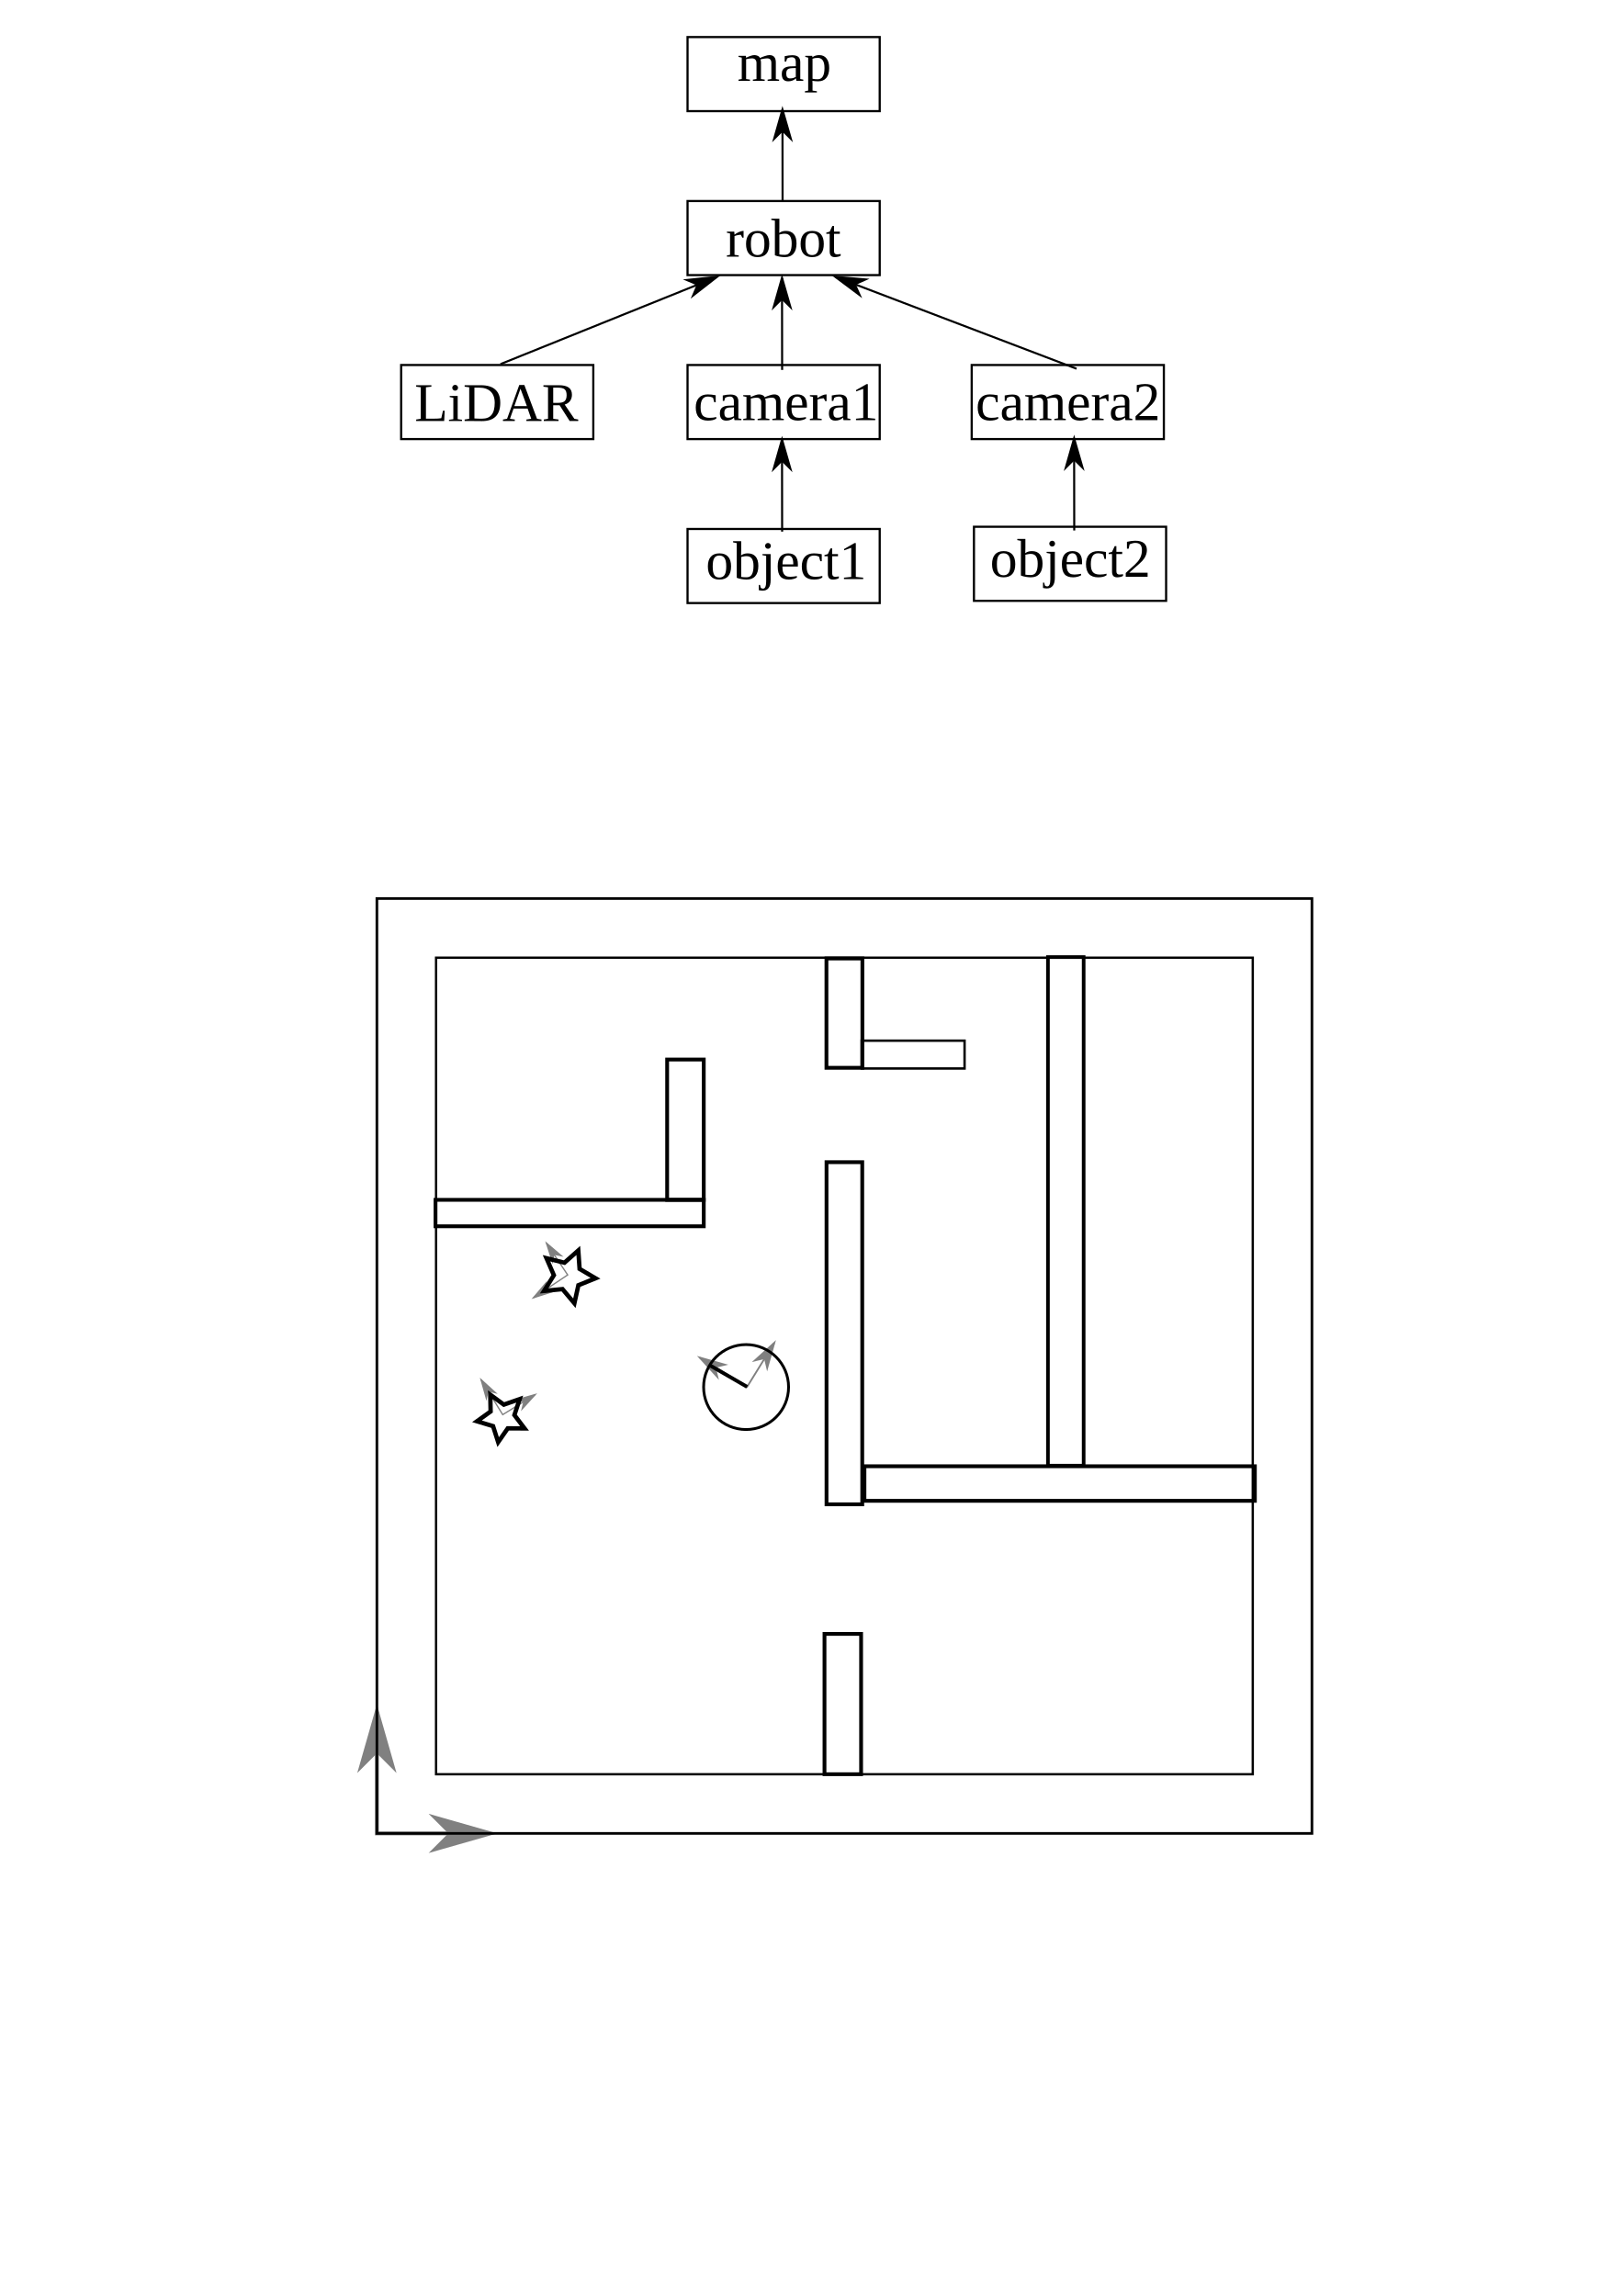
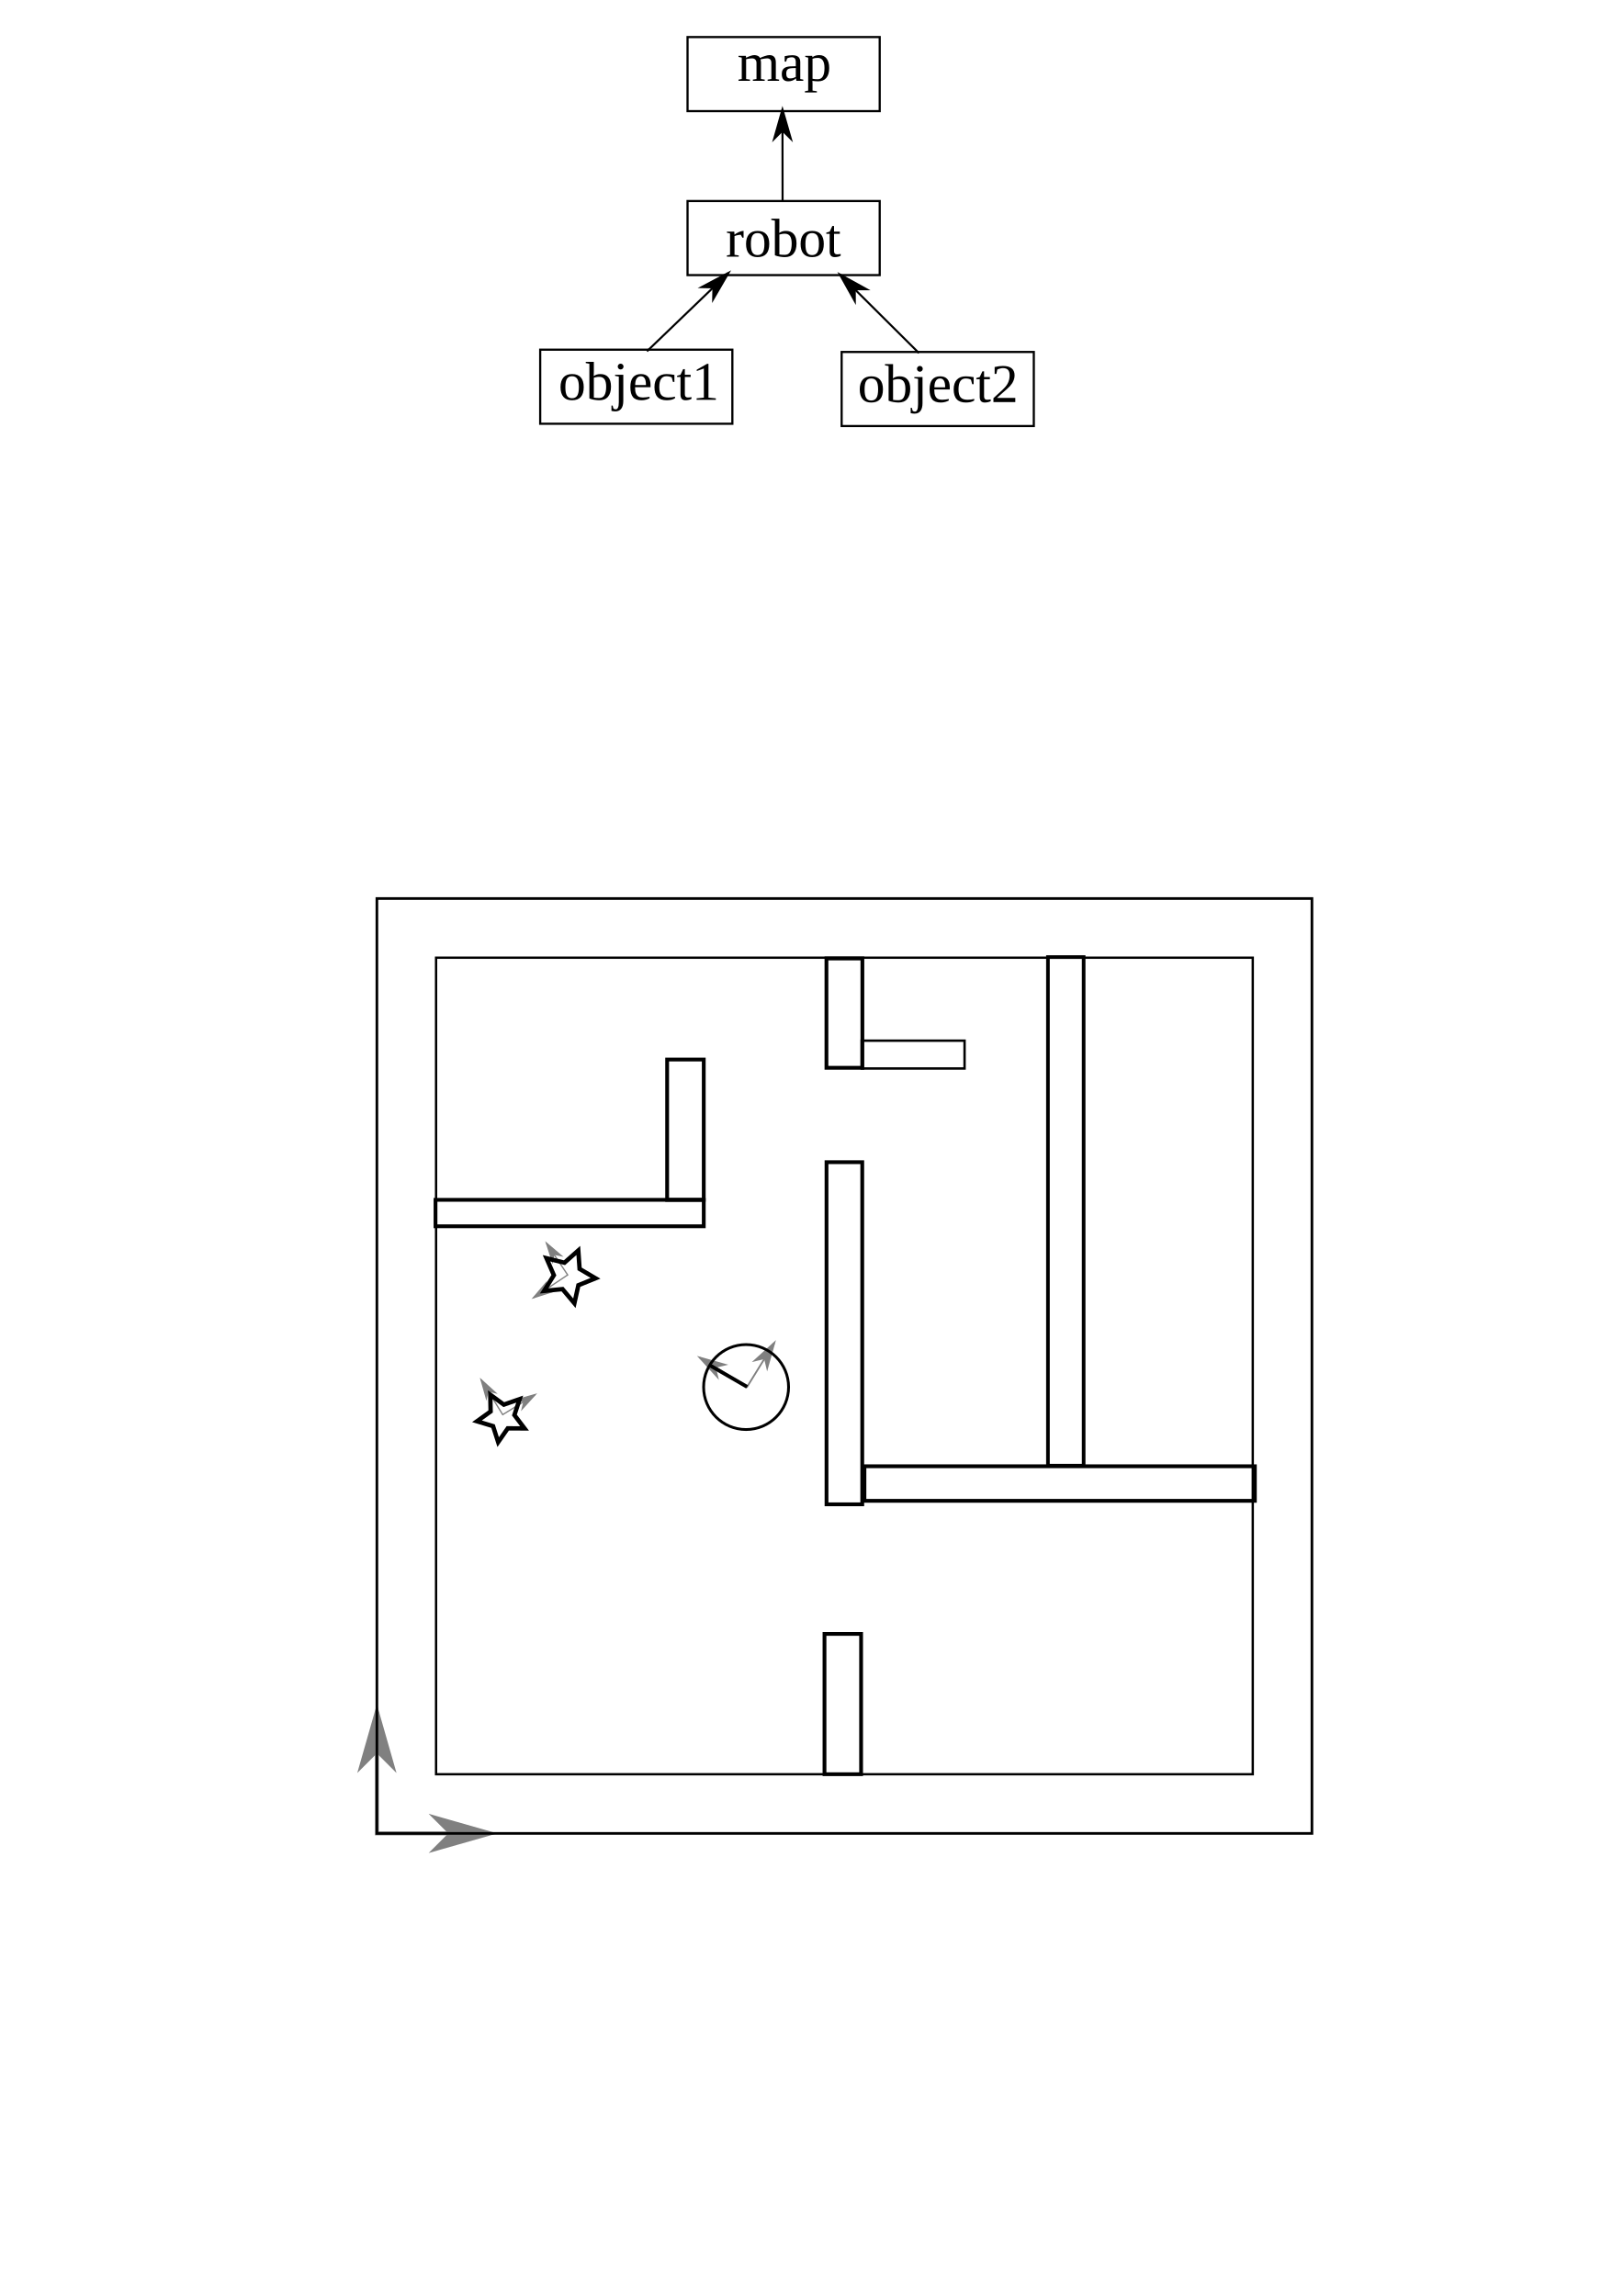
<svg xmlns="http://www.w3.org/2000/svg" id="svg8" version="1.1" viewBox="0 0 210 297" height="297mm" width="210mm">
  <defs id="defs2">
    <marker style="overflow:visible" id="marker1921" refX="0.0" refY="0.0" orient="auto">
      <path transform="scale(0.8) translate(12.5,0)" style="fill-rule:evenodd;fill:context-stroke;stroke:context-stroke;stroke-width:1.0pt" d="M 0.0,0.0 L 5.0,-5.0 L -12.5,0.0 L 5.0,5.0 L 0.0,0.0 z " id="path1614" />
    </marker>
    <marker style="overflow:visible;" id="Arrow1Lend" refX="0.0" refY="0.0" orient="auto">
      <path transform="scale(0.8) rotate(180) translate(12.5,0)" style="fill-rule:evenodd;fill:context-stroke;stroke:context-stroke;stroke-width:1.0pt;" d="M 0.0,0.0 L 5.0,-5.0 L -12.5,0.0 L 5.0,5.0 L 0.0,0.0 z " id="path1617" />
    </marker>
    <marker style="overflow:visible" id="Arrow1Lstart" refX="0.0" refY="0.0" orient="auto">
      <path transform="scale(0.8) translate(12.5,0)" style="fill-rule:evenodd;stroke:#000000;stroke-width:1pt;stroke-opacity:1;fill:#000000;fill-opacity:1" d="M 0.0,0.0 L 5.0,-5.0 L -12.5,0.0 L 5.0,5.0 L 0.0,0.0 z " id="path1091" />
    </marker>
    <marker orient="auto" refY="0" refX="0" id="Arrow1Lstart-2" style="overflow:visible">
      <path id="path1091-9" d="M 0,0 5,-5 -12.5,0 5,5 Z" style="fill:#000000;fill-opacity:1;fill-rule:evenodd;stroke:#000000;stroke-width:1pt;stroke-opacity:1" transform="matrix(0.8,0,0,0.8,10,0)" />
    </marker>
    <marker orient="auto" refY="0" refX="0" id="Arrow1Lstart-3" style="overflow:visible">
      <path id="path1091-2" d="M 0,0 5,-5 -12.5,0 5,5 Z" style="fill:#000000;fill-opacity:1;fill-rule:evenodd;stroke:#000000;stroke-width:1pt;stroke-opacity:1" transform="matrix(0.8,0,0,0.8,10,0)" />
    </marker>
    <marker orient="auto" refY="0" refX="0" id="Arrow1Lstart-35" style="overflow:visible">
      <path id="path1091-8" d="M 0,0 5,-5 -12.5,0 5,5 Z" style="fill:#000000;fill-opacity:1;fill-rule:evenodd;stroke:#000000;stroke-width:1pt;stroke-opacity:1" transform="matrix(0.8,0,0,0.8,10,0)" />
    </marker>
    <marker orient="auto" refY="0" refX="0" id="Arrow1Lstart-9" style="overflow:visible">
      <path id="path1091-7" d="M 0,0 5,-5 -12.5,0 5,5 Z" style="fill:#000000;fill-opacity:1;fill-rule:evenodd;stroke:#000000;stroke-width:1pt;stroke-opacity:1" transform="matrix(0.8,0,0,0.8,10,0)" />
    </marker>
    <marker style="overflow:visible" id="Arrow1Lstart-2-6" refX="0" refY="0" orient="auto">
      <path transform="matrix(0.8,0,0,0.8,10,0)" style="fill:#000000;fill-opacity:1;fill-rule:evenodd;stroke:#000000;stroke-width:1pt;stroke-opacity:1" d="M 0,0 5,-5 -12.5,0 5,5 Z" id="path1091-9-0" />
    </marker>
    <marker style="overflow:visible" id="marker1921-3" refX="0" refY="0" orient="auto">
      <path transform="matrix(0.8,0,0,0.8,10,0)" style="fill:context-stroke;fill-rule:evenodd;stroke:context-stroke;stroke-width:1pt" d="M 0,0 5,-5 -12.5,0 5,5 Z" id="path1614-4" />
    </marker>
    <marker style="overflow:visible" id="Arrow1Lend-0" refX="0" refY="0" orient="auto">
      <path transform="matrix(-0.8,0,0,-0.8,-10,0)" style="fill:context-stroke;fill-rule:evenodd;stroke:context-stroke;stroke-width:1pt" d="M 0,0 5,-5 -12.5,0 5,5 Z" id="path1617-8" />
    </marker>
    <marker style="overflow:visible" id="marker1921-3-0" refX="0" refY="0" orient="auto">
      <path transform="matrix(0.8,0,0,0.8,10,0)" style="fill:context-stroke;fill-rule:evenodd;stroke:context-stroke;stroke-width:1pt" d="M 0,0 5,-5 -12.5,0 5,5 Z" id="path1614-4-5" />
    </marker>
    <marker style="overflow:visible" id="Arrow1Lend-0-3" refX="0" refY="0" orient="auto">
      <path transform="matrix(-0.8,0,0,-0.8,-10,0)" style="fill:context-stroke;fill-rule:evenodd;stroke:context-stroke;stroke-width:1pt" d="M 0,0 5,-5 -12.5,0 5,5 Z" id="path1617-8-1" />
    </marker>
    <marker style="overflow:visible" id="marker1921-3-0-3" refX="0" refY="0" orient="auto">
      <path transform="matrix(0.8,0,0,0.8,10,0)" style="fill:context-stroke;fill-rule:evenodd;stroke:context-stroke;stroke-width:1pt" d="M 0,0 5,-5 -12.5,0 5,5 Z" id="path1614-4-5-3" />
    </marker>
    <marker style="overflow:visible" id="Arrow1Lend-0-3-0" refX="0" refY="0" orient="auto">
      <path transform="matrix(-0.8,0,0,-0.8,-10,0)" style="fill:context-stroke;fill-rule:evenodd;stroke:context-stroke;stroke-width:1pt" d="M 0,0 5,-5 -12.5,0 5,5 Z" id="path1617-8-1-0" />
    </marker>
+     <marker orient="auto" refY="0" refX="0" id="Arrow1Lstart-9-2-5-6" style="overflow:visible">
+       <path id="path1091-7-2-1-5" d="M 0,0 5,-5 -12.5,0 5,5 Z" style="fill:#000000;fill-opacity:1;fill-rule:evenodd;stroke:#000000;stroke-width:1pt;stroke-opacity:1" transform="matrix(0.8,0,0,0.8,10,0)" />
+     </marker>
+     <marker orient="auto" refY="0" refX="0" id="Arrow1Lstart-9-8-5" style="overflow:visible">
+       <path id="path1091-7-8-0" d="M 0,0 5,-5 -12.5,0 5,5 Z" style="fill:#000000;fill-opacity:1;fill-rule:evenodd;stroke:#000000;stroke-width:1pt;stroke-opacity:1" transform="matrix(0.8,0,0,0.8,10,0)" />
+     </marker>
  </defs>
  <g id="layer4">
    <path style="fill:none;stroke:#808080;stroke-width:0.5;stroke-linecap:butt;stroke-linejoin:miter;stroke-miterlimit:4;stroke-dasharray:none;stroke-opacity:1;marker-start:url(#marker1921);marker-end:url(#Arrow1Lend)" d="m 48.745,221.434 c 0,15.727 0,15.727 0,15.727 h 14.604" id="path954" />
    <path style="fill:none;stroke:#808080;stroke-width:0.228;stroke-linecap:butt;stroke-linejoin:miter;stroke-miterlimit:4;stroke-dasharray:none;stroke-opacity:1;marker-start:url(#marker1921-3);marker-end:url(#Arrow1Lend-0)" d="m 90.519,175.624 c 6.107,3.77 6.107,3.77 6.107,3.77 l 3.501,-5.671" id="path954-3" />
    <path style="fill:none;stroke:#808080;stroke-width:0.169;stroke-linecap:butt;stroke-linejoin:miter;stroke-miterlimit:4;stroke-dasharray:none;stroke-opacity:1;marker-start:url(#marker1921-3-0);marker-end:url(#Arrow1Lend-0-3)" d="m 69.009,167.858 c 4.41,-2.94 4.41,-2.94 4.41,-2.94 l -2.73,-4.095" id="path954-3-5" />
    <path style="fill:none;stroke:#808080;stroke-width:0.169;stroke-linecap:butt;stroke-linejoin:miter;stroke-miterlimit:4;stroke-dasharray:none;stroke-opacity:1;marker-start:url(#marker1921-3-0-3);marker-end:url(#Arrow1Lend-0-3-0)" d="m 62.23,178.484 c 2.787,4.509 2.787,4.509 2.787,4.509 l 4.186,-2.588" id="path954-3-5-3" />
  </g>
  <g id="layer1">
    <g transform="translate(0.07589651,-42.33333)" id="g877">
      <rect style="fill:none;fill-rule:evenodd;stroke:#000000;stroke-width:0.28;stroke-miterlimit:4;stroke-dasharray:none;stroke-opacity:1" id="rect10" width="24.853" height="9.582" x="88.847" y="47.127" />
      <text xml:space="preserve" style="font-style:normal;font-variant:normal;font-weight:normal;font-stretch:normal;font-size:7.056px;line-height:1.15;font-family:'Times New Roman';-inkscape-font-specification:'Times New Roman, Normal';font-variant-ligatures:normal;font-variant-caps:normal;font-variant-numeric:normal;font-variant-east-asian:normal;fill:#000000;fill-opacity:1;stroke:none;stroke-width:0.265" x="95.295" y="52.788" id="text870">
        <tspan id="tspan868" x="95.295" y="52.788" style="font-style:normal;font-variant:normal;font-weight:normal;font-stretch:normal;font-size:7.056px;font-family:'Times New Roman';-inkscape-font-specification:'Times New Roman, Normal';font-variant-ligatures:normal;font-variant-caps:normal;font-variant-numeric:normal;font-variant-east-asian:normal;stroke-width:0.265">map</tspan>
      </text>
    </g>
    <g transform="translate(0.07589651,-21.12237)" id="g877-7">
      <rect y="47.127" x="88.847" height="9.582" width="24.853" id="rect10-0" style="fill:none;fill-rule:evenodd;stroke:#000000;stroke-width:0.28;stroke-miterlimit:4;stroke-dasharray:none;stroke-opacity:1" />
      <text id="text870-6" y="54.319" x="93.796" style="font-style:normal;font-variant:normal;font-weight:normal;font-stretch:normal;font-size:7.056px;line-height:1.15;font-family:'Times New Roman';-inkscape-font-specification:'Times New Roman, Normal';font-variant-ligatures:normal;font-variant-caps:normal;font-variant-numeric:normal;font-variant-east-asian:normal;fill:#000000;fill-opacity:1;stroke:none;stroke-width:0.265" xml:space="preserve">
        <tspan style="font-style:normal;font-variant:normal;font-weight:normal;font-stretch:normal;font-size:7.056px;font-family:'Times New Roman';-inkscape-font-specification:'Times New Roman, Normal';font-variant-ligatures:normal;font-variant-caps:normal;font-variant-numeric:normal;font-variant-east-asian:normal;stroke-width:0.265" y="54.319" x="93.796" id="tspan868-1">robot</tspan>
      </text>
    </g>
-     <g transform="translate(-36.96584,0.08858463)" id="g877-6">
-       <rect y="47.127" x="88.847" height="9.582" width="24.853" id="rect10-6" style="fill:none;fill-rule:evenodd;stroke:#000000;stroke-width:0.28;stroke-miterlimit:4;stroke-dasharray:none;stroke-opacity:1" />
-       <text id="text870-8" y="54.367" x="90.586" style="font-style:normal;font-variant:normal;font-weight:normal;font-stretch:normal;font-size:7.056px;line-height:1.15;font-family:'Times New Roman';-inkscape-font-specification:'Times New Roman, Normal';font-variant-ligatures:normal;font-variant-caps:normal;font-variant-numeric:normal;font-variant-east-asian:normal;fill:#000000;fill-opacity:1;stroke:none;stroke-width:0.265" xml:space="preserve">
-         <tspan style="font-style:normal;font-variant:normal;font-weight:normal;font-stretch:normal;font-size:7.056px;font-family:'Times New Roman';-inkscape-font-specification:'Times New Roman, Normal';font-variant-ligatures:normal;font-variant-caps:normal;font-variant-numeric:normal;font-variant-east-asian:normal;stroke-width:0.265" y="54.367" x="90.586" id="tspan868-2">LiDAR</tspan>
-       </text>
-     </g>
-     <g transform="translate(0.07589651,0.08858463)" id="g877-9">
-       <rect y="47.127" x="88.847" height="9.582" width="24.853" id="rect10-2" style="fill:none;fill-rule:evenodd;stroke:#000000;stroke-width:0.28;stroke-miterlimit:4;stroke-dasharray:none;stroke-opacity:1" />
-       <text id="text870-4" y="54.254" x="89.643" style="font-style:normal;font-variant:normal;font-weight:normal;font-stretch:normal;font-size:7.056px;line-height:1.15;font-family:'Times New Roman';-inkscape-font-specification:'Times New Roman, Normal';font-variant-ligatures:normal;font-variant-caps:normal;font-variant-numeric:normal;font-variant-east-asian:normal;fill:#000000;fill-opacity:1;stroke:none;stroke-width:0.265" xml:space="preserve">
-         <tspan style="font-style:normal;font-variant:normal;font-weight:normal;font-stretch:normal;font-size:7.056px;font-family:'Times New Roman';-inkscape-font-specification:'Times New Roman, Normal';font-variant-ligatures:normal;font-variant-caps:normal;font-variant-numeric:normal;font-variant-east-asian:normal;stroke-width:0.265" y="54.254" x="89.643" id="tspan868-4">camera1</tspan>
-       </text>
-     </g>
-     <g transform="translate(36.82665,0.08858463)" id="g877-2">
-       <rect y="47.127" x="88.847" height="9.582" width="24.853" id="rect10-9" style="fill:none;fill-rule:evenodd;stroke:#000000;stroke-width:0.28;stroke-miterlimit:4;stroke-dasharray:none;stroke-opacity:1" />
-       <text id="text870-3" y="54.254" x="89.359" style="font-style:normal;font-variant:normal;font-weight:normal;font-stretch:normal;font-size:7.056px;line-height:1.15;font-family:'Times New Roman';-inkscape-font-specification:'Times New Roman, Normal';font-variant-ligatures:normal;font-variant-caps:normal;font-variant-numeric:normal;font-variant-east-asian:normal;fill:#000000;fill-opacity:1;stroke:none;stroke-width:0.265" xml:space="preserve">
-         <tspan style="font-style:normal;font-variant:normal;font-weight:normal;font-stretch:normal;font-size:7.056px;font-family:'Times New Roman';-inkscape-font-specification:'Times New Roman, Normal';font-variant-ligatures:normal;font-variant-caps:normal;font-variant-numeric:normal;font-variant-east-asian:normal;stroke-width:0.265" y="54.254" x="89.359" id="tspan868-8">camera2</tspan>
-       </text>
-     </g>
-     <g id="g877-2-6" transform="translate(36.65938,20.18041)">
+     <g id="g877-2-6" transform="translate(19.54738,-2.430511)">
      <rect style="fill:none;fill-rule:evenodd;stroke:#000000;stroke-width:0.28;stroke-miterlimit:4;stroke-dasharray:none;stroke-opacity:1" id="rect10-9-5" width="24.853" height="9.582" x="89.306" y="47.959" />
      <text xml:space="preserve" style="font-style:normal;font-variant:normal;font-weight:normal;font-stretch:normal;font-size:7.056px;line-height:1.15;font-family:'Times New Roman';-inkscape-font-specification:'Times New Roman, Normal';font-variant-ligatures:normal;font-variant-caps:normal;font-variant-numeric:normal;font-variant-east-asian:normal;fill:#000000;fill-opacity:1;stroke:none;stroke-width:0.265" x="91.383" y="54.439" id="text870-3-3">
        <tspan id="tspan868-8-9" x="91.383" y="54.439" style="font-style:normal;font-variant:normal;font-weight:normal;font-stretch:normal;font-size:7.056px;font-family:'Times New Roman';-inkscape-font-specification:'Times New Roman, Normal';font-variant-ligatures:normal;font-variant-caps:normal;font-variant-numeric:normal;font-variant-east-asian:normal;stroke-width:0.265">object2</tspan>
      </text>
    </g>
-     <g id="g877-2-1" transform="translate(0.07589651,21.29955)">
+     <g id="g877-2-1" transform="translate(-18.98065,-1.894738)">
      <rect style="fill:none;fill-rule:evenodd;stroke:#000000;stroke-width:0.28;stroke-miterlimit:4;stroke-dasharray:none;stroke-opacity:1" id="rect10-9-6" width="24.853" height="9.582" x="88.847" y="47.127" />
      <text xml:space="preserve" style="font-style:normal;font-variant:normal;font-weight:normal;font-stretch:normal;font-size:7.056px;line-height:1.15;font-family:'Times New Roman';-inkscape-font-specification:'Times New Roman, Normal';font-variant-ligatures:normal;font-variant-caps:normal;font-variant-numeric:normal;font-variant-east-asian:normal;fill:#000000;fill-opacity:1;stroke:none;stroke-width:0.265" x="91.209" y="53.608" id="text870-3-9">
        <tspan id="tspan868-8-5" x="91.209" y="53.608" style="font-style:normal;font-variant:normal;font-weight:normal;font-stretch:normal;font-size:7.056px;font-family:'Times New Roman';-inkscape-font-specification:'Times New Roman, Normal';font-variant-ligatures:normal;font-variant-caps:normal;font-variant-numeric:normal;font-variant-east-asian:normal;stroke-width:0.265">object1</tspan>
      </text>
    </g>
+     <path style="fill:none;stroke:#000000;stroke-width:0.265px;stroke-linecap:butt;stroke-linejoin:miter;stroke-opacity:1;marker-start:url(#Arrow1Lstart-9-2-5-6)" d="m 108.661,35.543 10.181,10.119" id="path1032-0-6-5-7" />
+     <path style="fill:none;stroke:#000000;stroke-width:0.265px;stroke-linecap:butt;stroke-linejoin:miter;stroke-opacity:1;marker-start:url(#Arrow1Lstart-9-8-5)" d="M 94.19,35.323 83.671,45.442" id="path1032-0-8-6" />
  </g>
  <g id="layer2">
    <path id="path1032" d="m 101.198,14.213 0.016,11.878" style="fill:none;stroke:#000000;stroke-width:0.265px;stroke-linecap:butt;stroke-linejoin:miter;stroke-opacity:1;marker-start:url(#Arrow1Lstart)" />
-     <path style="fill:none;stroke:#000000;stroke-width:0.265px;stroke-linecap:butt;stroke-linejoin:miter;stroke-opacity:1;marker-start:url(#Arrow1Lstart-2)" d="m 101.14,35.972 0.016,11.878" id="path1032-5" />
-     <path style="fill:none;stroke:#000000;stroke-width:0.265px;stroke-linecap:butt;stroke-linejoin:miter;stroke-opacity:1;marker-start:url(#Arrow1Lstart-3)" d="m 101.14,56.893 0.016,11.878" id="path1032-8" />
-     <path style="fill:none;stroke:#000000;stroke-width:0.265px;stroke-linecap:butt;stroke-linejoin:miter;stroke-opacity:1;marker-start:url(#Arrow1Lstart-35)" d="m 138.919,56.743 0.016,11.878" id="path1032-82" />
-     <path style="fill:none;stroke:#000000;stroke-width:0.265px;stroke-linecap:butt;stroke-linejoin:miter;stroke-opacity:1;marker-start:url(#Arrow1Lstart-9)" d="M 92.711,35.821 64.732,47.097" id="path1032-0" />
-     <path id="path1032-5-4" d="M 108.064,35.821 139.237,47.699" style="fill:none;stroke:#000000;stroke-width:0.265px;stroke-linecap:butt;stroke-linejoin:miter;stroke-opacity:1;marker-start:url(#Arrow1Lstart-2-6)" />
    <rect y="123.882" x="56.399" height="105.626" width="105.626" id="rect2001" style="fill:none;stroke:#000000;stroke-width:0.3;stroke-miterlimit:4;stroke-dasharray:none;stroke-opacity:1" />
    <rect style="fill:none;stroke:#000000;stroke-width:0.49;stroke-miterlimit:4;stroke-dasharray:none;stroke-opacity:1" id="rect2013-4" width="4.621" height="44.258" x="106.897" y="150.334" />
    <rect y="123.984" x="106.887" height="14.141" width="4.649" id="rect2013-4-0" style="fill:none;stroke:#000000;stroke-width:0.49;stroke-miterlimit:4;stroke-dasharray:none;stroke-opacity:1" />
    <rect y="155.206" x="56.326" height="3.42" width="34.693" id="rect2047" style="fill:none;stroke:#000000;stroke-width:0.49;stroke-miterlimit:4;stroke-dasharray:none;stroke-opacity:1" />
    <path id="path2073" d="m 86.039,136.811 v 0.244 18.396 h 5.225 v -18.641 z m 0.49,0.488 h 4.244 v 17.662 h -4.244 z" style="color:#000000;font-style:normal;font-variant:normal;font-weight:normal;font-stretch:normal;font-size:medium;line-height:normal;font-family:sans-serif;font-variant-ligatures:normal;font-variant-position:normal;font-variant-caps:normal;font-variant-numeric:normal;font-variant-alternates:normal;font-variant-east-asian:normal;font-feature-settings:normal;font-variation-settings:normal;text-indent:0;text-align:start;text-decoration:none;text-decoration-line:none;text-decoration-style:solid;text-decoration-color:#000000;letter-spacing:normal;word-spacing:normal;text-transform:none;writing-mode:lr-tb;direction:ltr;text-orientation:mixed;dominant-baseline:auto;baseline-shift:baseline;text-anchor:start;white-space:normal;shape-padding:0;shape-margin:0;inline-size:0;clip-rule:nonzero;display:inline;overflow:visible;visibility:visible;opacity:1;isolation:auto;mix-blend-mode:normal;color-interpolation:sRGB;color-interpolation-filters:linearRGB;solid-color:#000000;solid-opacity:1;vector-effect:none;fill:#000000;fill-opacity:1;fill-rule:nonzero;stroke:none;stroke-width:0.49;stroke-linecap:butt;stroke-linejoin:miter;stroke-miterlimit:4;stroke-dasharray:none;stroke-dashoffset:0;stroke-opacity:1;color-rendering:auto;image-rendering:auto;shape-rendering:auto;text-rendering:auto;enable-background:accumulate;stop-color:#000000;stop-opacity:1" />
    <rect style="fill:none;stroke:#000000;stroke-width:0.468;stroke-miterlimit:4;stroke-dasharray:none;stroke-opacity:1" id="rect2013-4-0-0" width="4.619" height="65.789" x="135.534" y="123.802" />
    <rect y="189.667" x="111.801" height="4.472" width="50.496" id="rect2068" style="fill:none;stroke:#000000;stroke-width:0.49;stroke-miterlimit:4;stroke-dasharray:none;stroke-opacity:1" />
    <rect style="fill:none;stroke:#000000;stroke-width:0.311;stroke-miterlimit:4;stroke-dasharray:none;stroke-opacity:1" id="rect2047-5" width="13.304" height="3.599" x="111.447" y="134.616" />
    <path style="color:#000000;font-style:normal;font-variant:normal;font-weight:normal;font-stretch:normal;font-size:medium;line-height:normal;font-family:sans-serif;font-variant-ligatures:normal;font-variant-position:normal;font-variant-caps:normal;font-variant-numeric:normal;font-variant-alternates:normal;font-variant-east-asian:normal;font-feature-settings:normal;font-variation-settings:normal;text-indent:0;text-align:start;text-decoration:none;text-decoration-line:none;text-decoration-style:solid;text-decoration-color:#000000;letter-spacing:normal;word-spacing:normal;text-transform:none;writing-mode:lr-tb;direction:ltr;text-orientation:mixed;dominant-baseline:auto;baseline-shift:baseline;text-anchor:start;white-space:normal;shape-padding:0;shape-margin:0;inline-size:0;clip-rule:nonzero;display:inline;overflow:visible;visibility:visible;opacity:1;isolation:auto;mix-blend-mode:normal;color-interpolation:sRGB;color-interpolation-filters:linearRGB;solid-color:#000000;solid-opacity:1;vector-effect:none;fill:#000000;fill-opacity:1;fill-rule:nonzero;stroke:none;stroke-width:0.49;stroke-linecap:butt;stroke-linejoin:miter;stroke-miterlimit:4;stroke-dasharray:none;stroke-dashoffset:0;stroke-opacity:1;color-rendering:auto;image-rendering:auto;shape-rendering:auto;text-rendering:auto;enable-background:accumulate;stop-color:#000000;stop-opacity:1" d="m 106.39,211.107 v 0.244 18.396 h 5.225 v -18.641 z m 0.49,0.488 h 4.244 v 17.662 h -4.244 z" id="path2073-3" />
    <rect style="fill:none;stroke:#000000;stroke-width:0.343;stroke-miterlimit:4;stroke-dasharray:none;stroke-opacity:1" id="rect2001-2" width="120.933" height="120.933" x="48.745" y="116.228" />
  </g>
  <g id="layer3">
    <circle r="5.494" cy="179.424" cx="96.495" id="path2110" style="fill:none;stroke:#000000;stroke-width:0.361;stroke-miterlimit:4;stroke-dasharray:none;stroke-opacity:1" />
    <path id="path2127" d="m 96.627,179.395 c -4.776,-2.758 -4.776,-2.758 -4.776,-2.758" style="fill:none;stroke:#000000;stroke-width:0.481;stroke-linecap:butt;stroke-linejoin:miter;stroke-miterlimit:4;stroke-dasharray:none;stroke-opacity:1" />
    <path d="m 77.023,165.353 -2.217,0.897 -0.518,2.335 -1.538,-1.831 -2.381,0.229 1.266,-2.029 -0.954,-2.193 2.321,0.577 1.791,-1.585 0.168,2.386 z" id="path2141" style="fill:none;stroke:#000000;stroke-width:0.565;stroke-miterlimit:4;stroke-dasharray:none;stroke-opacity:1" />
    <path d="m 67.844,184.775 -2.173,-0.011 -1.241,1.784 -0.661,-2.07 -2.08,-0.629 1.764,-1.268 -0.044,-2.172 1.751,1.286 2.052,-0.713 -0.682,2.063 z" id="path2143" style="fill:none;stroke:#000000;stroke-width:0.565;stroke-miterlimit:4;stroke-dasharray:none;stroke-opacity:1" />
  </g>
</svg>
